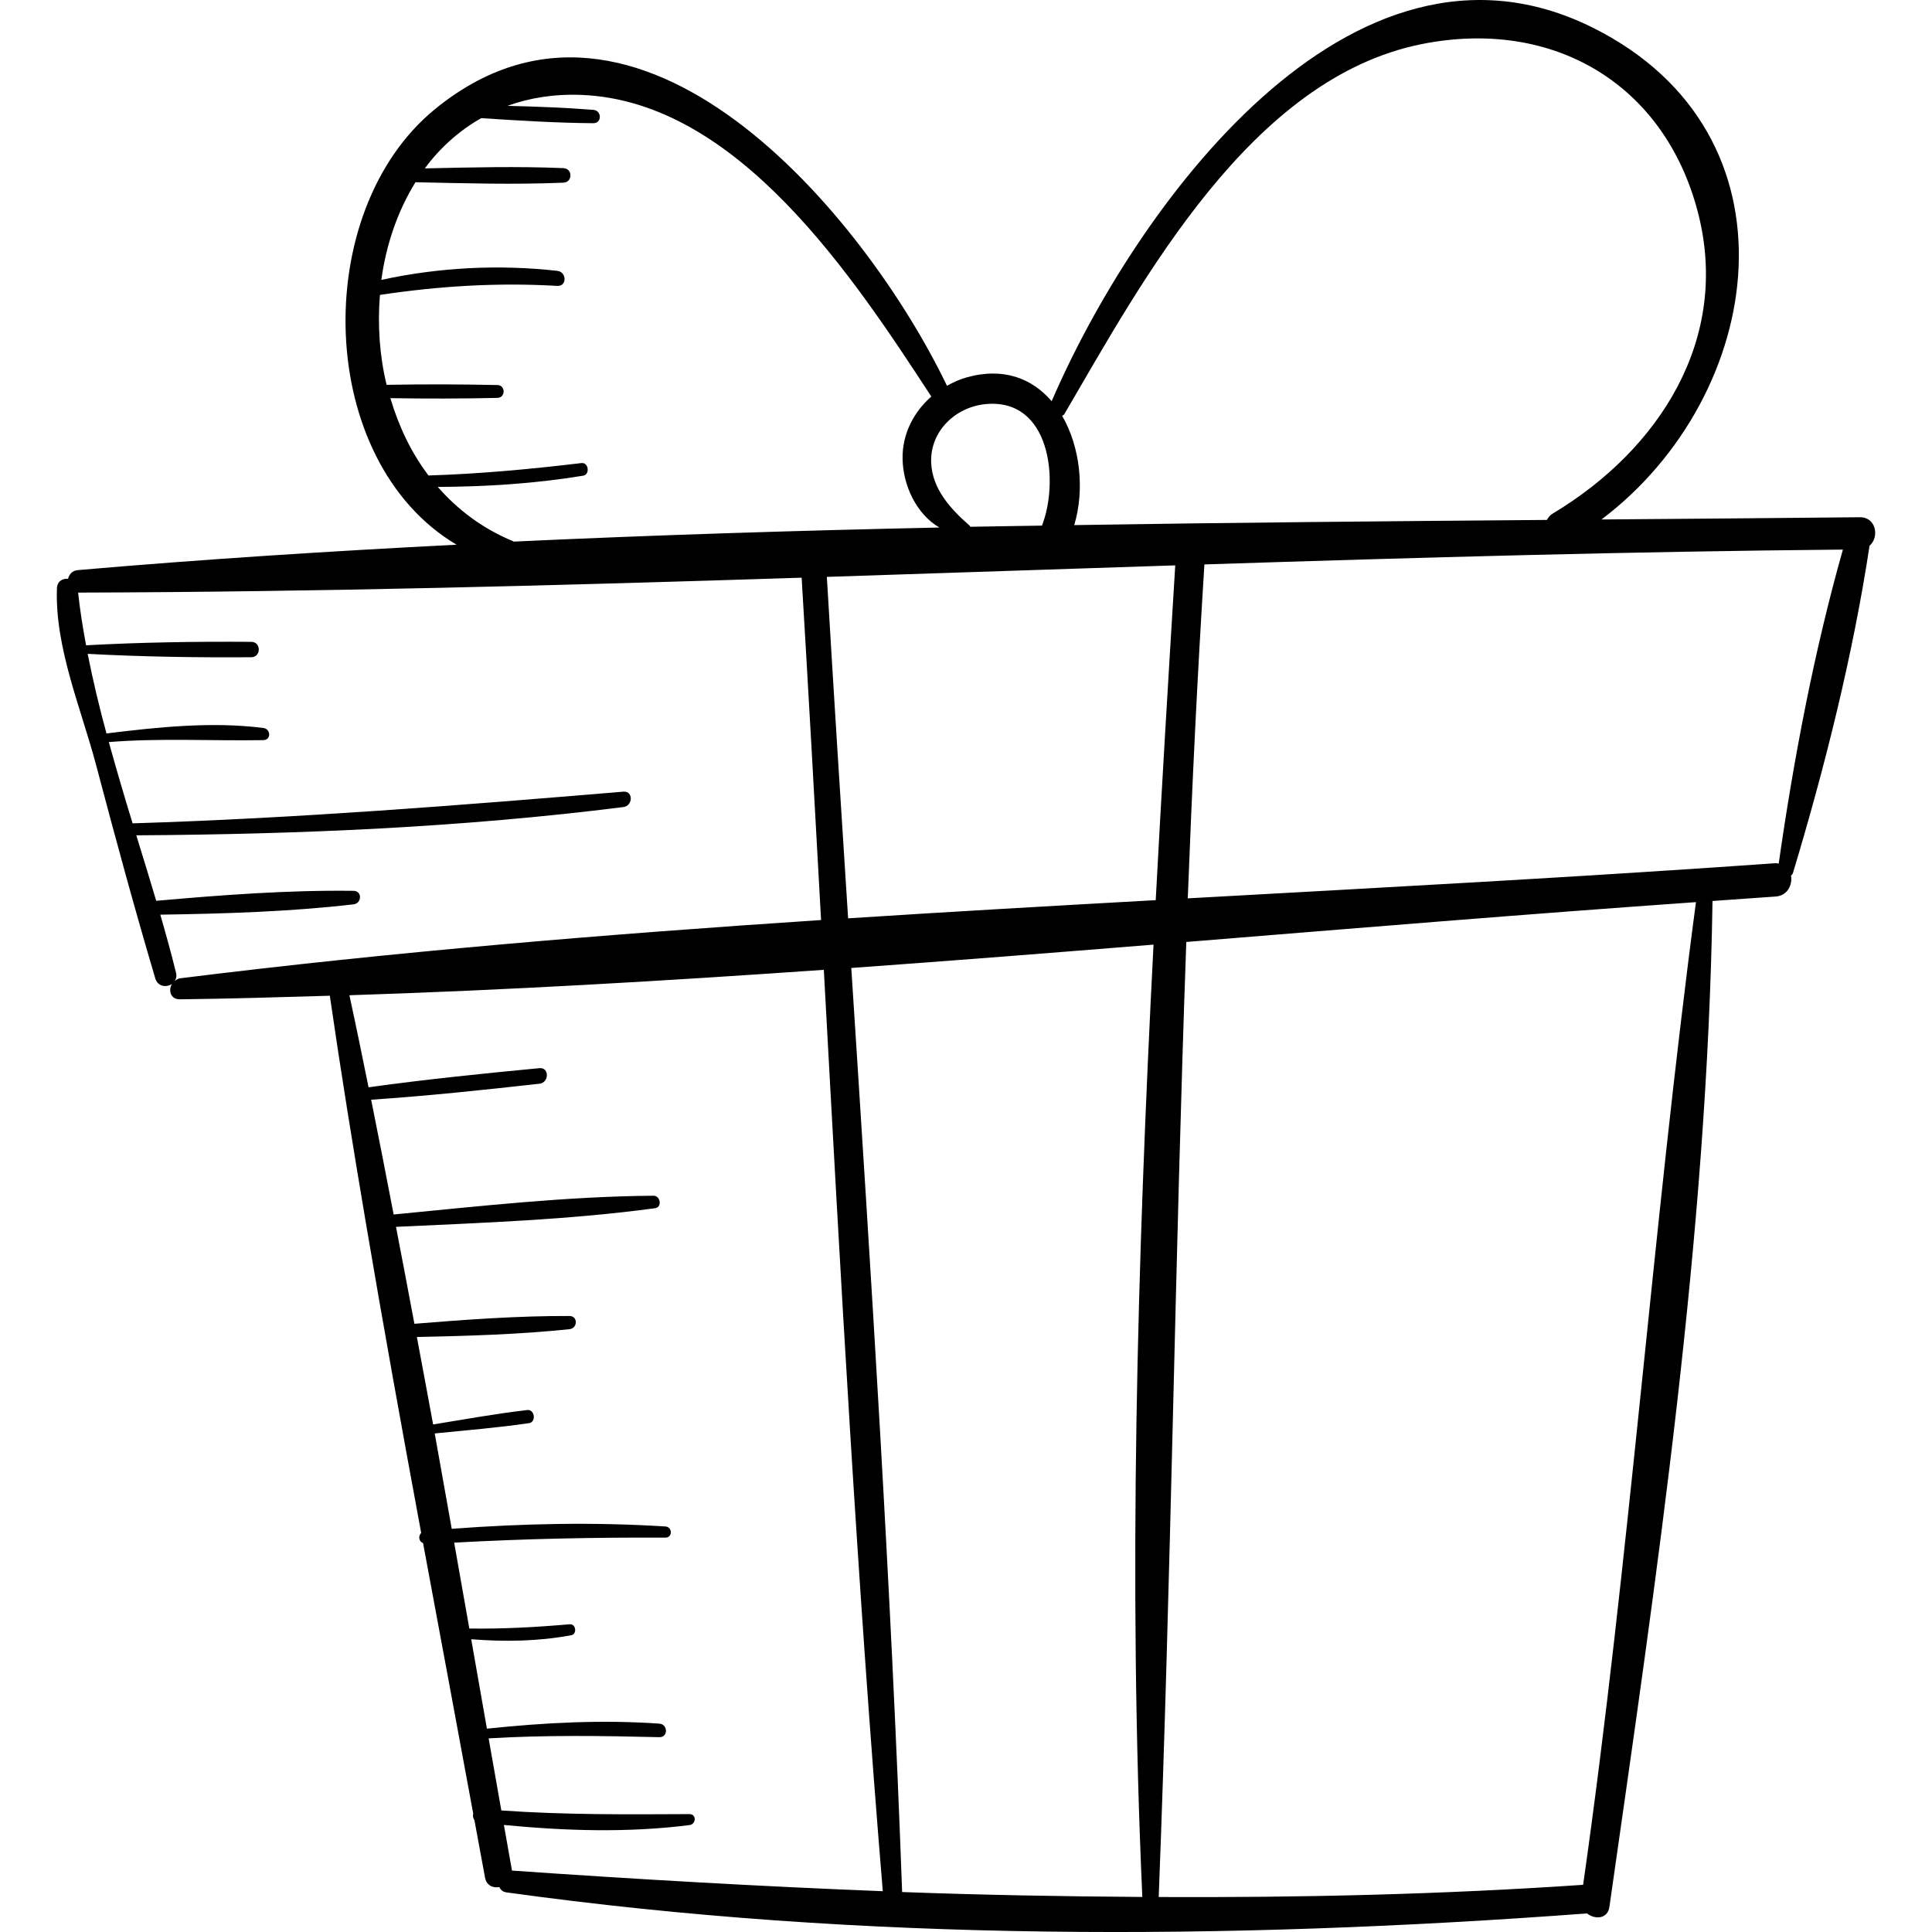
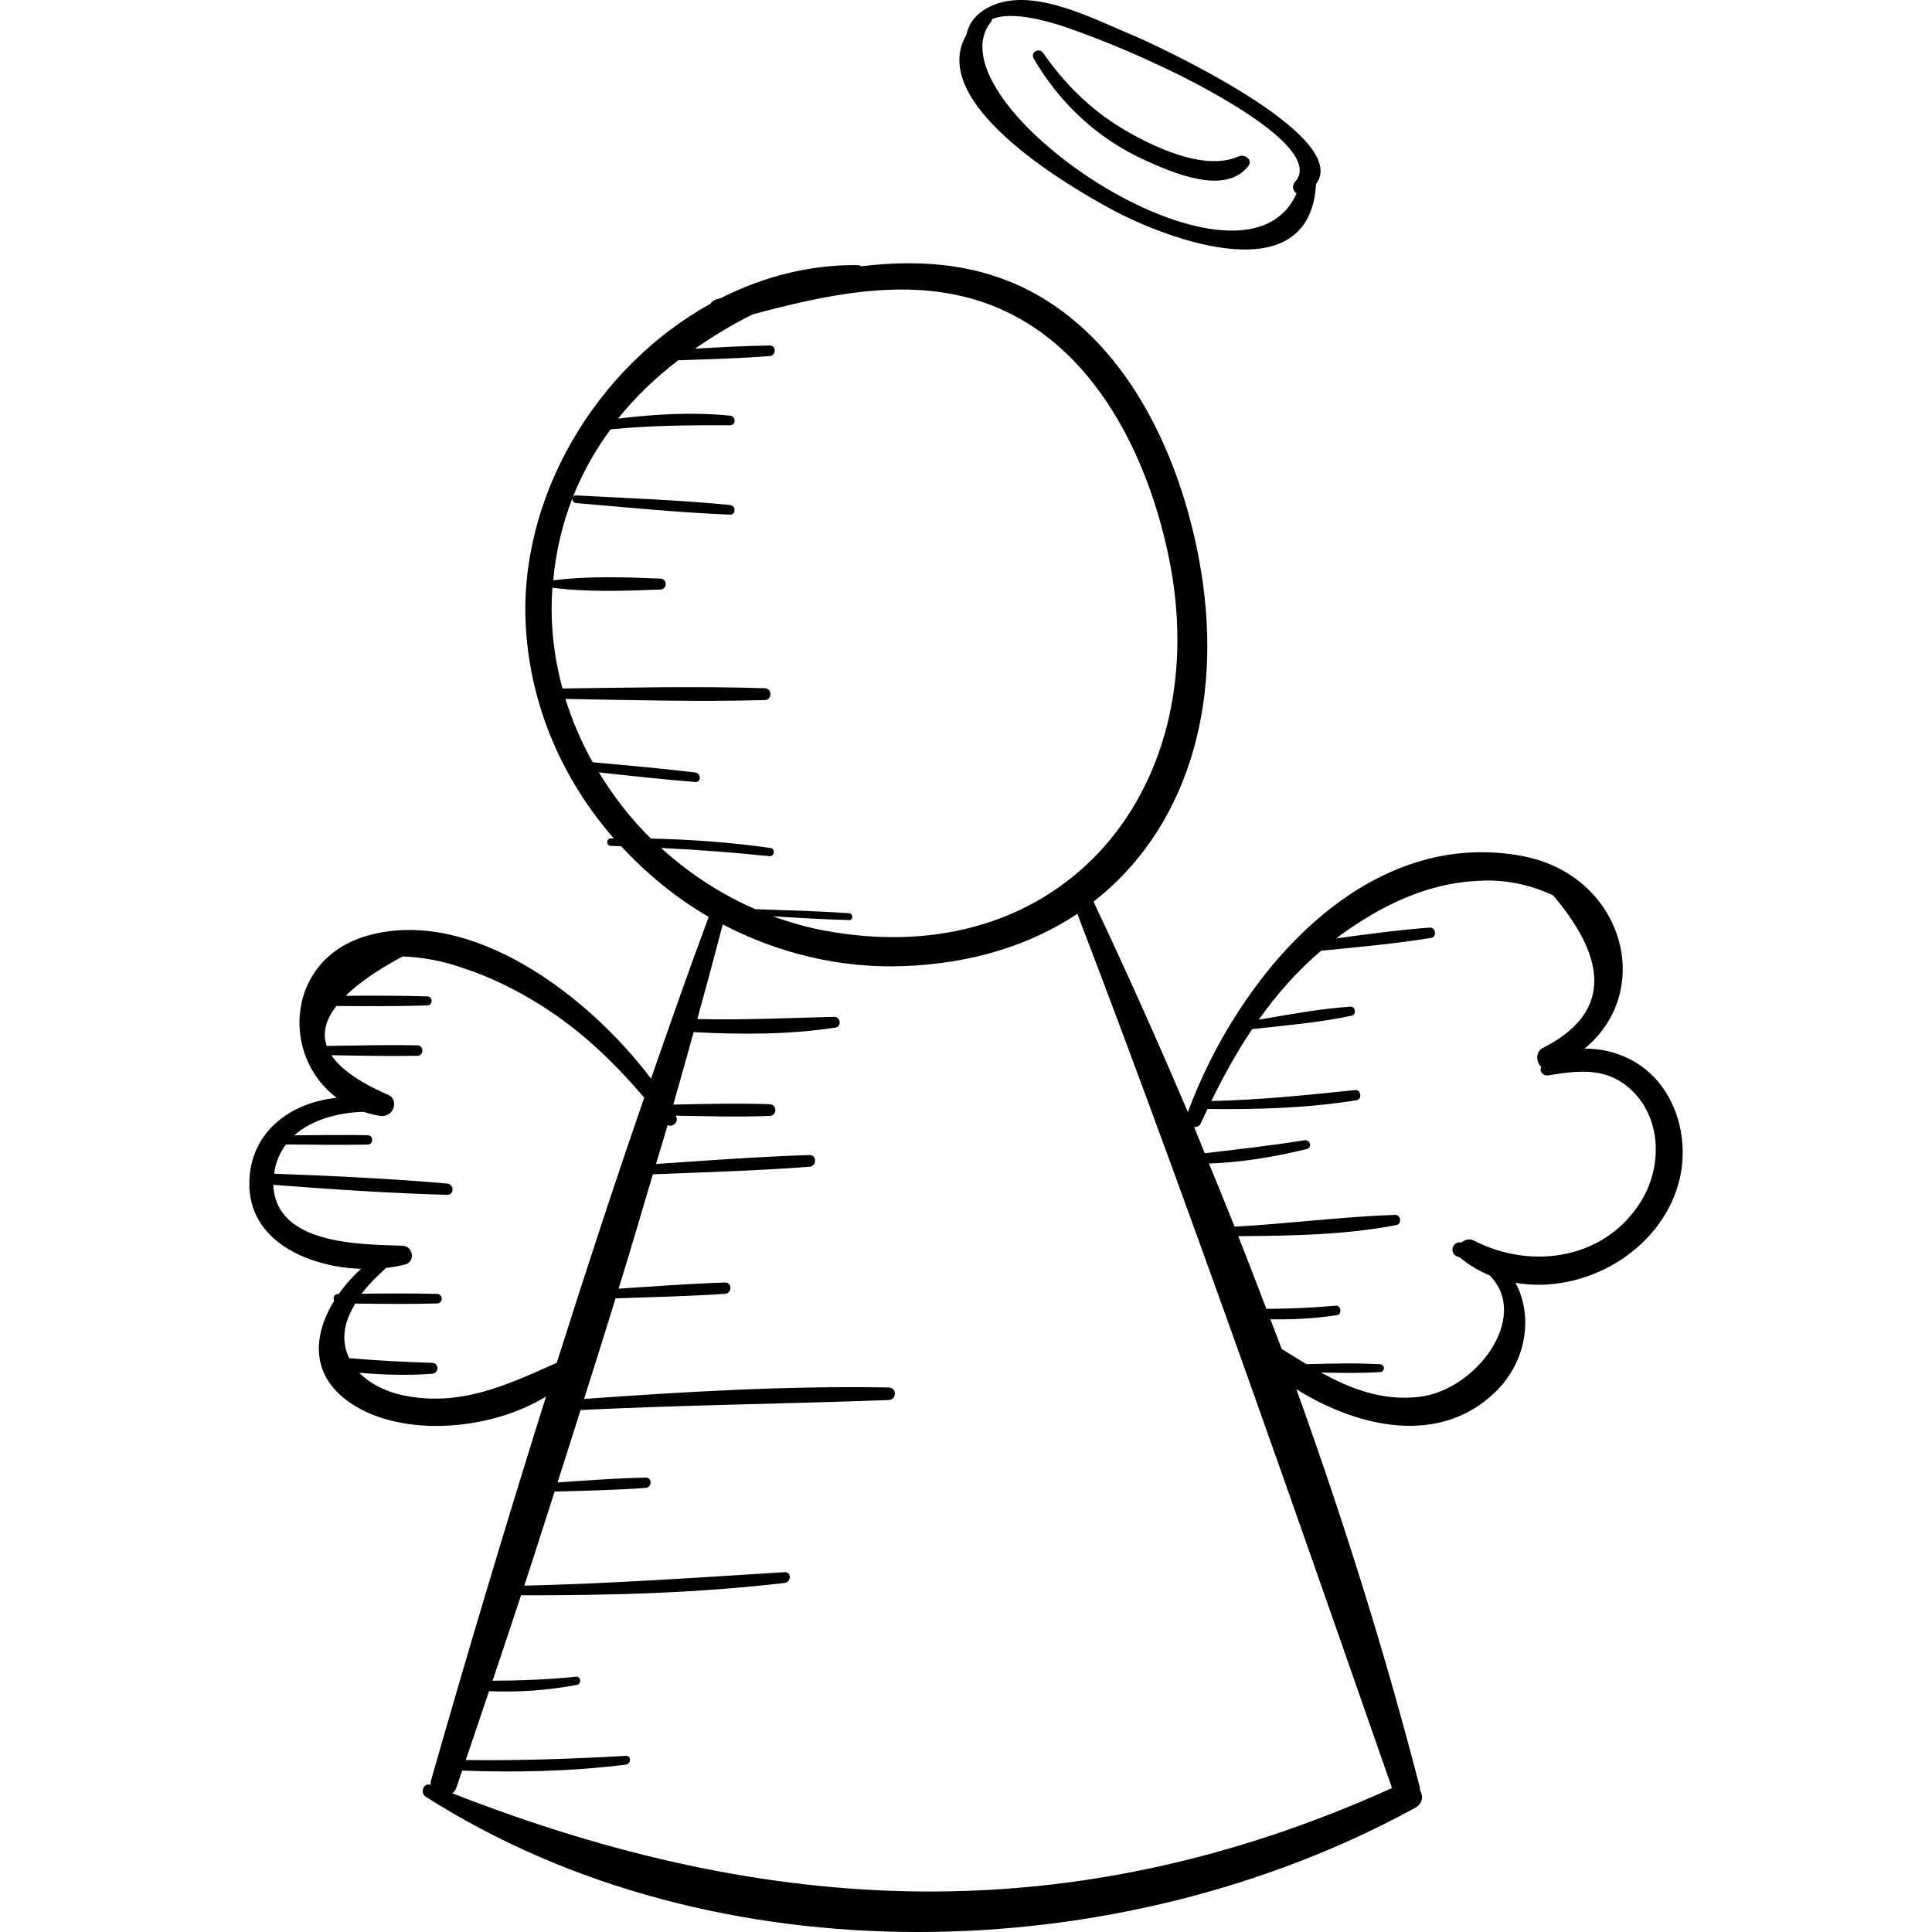
- <svg xmlns="http://www.w3.org/2000/svg" fill="currentColor" version="1.1" id="Capa_1" viewBox="0 0 216.651 216.651" xml:space="preserve">
+ <svg xmlns="http://www.w3.org/2000/svg" fill="currentColor" version="1.1" id="Capa_1" viewBox="0 0 263.849 263.849" xml:space="preserve">
  <g>
-     <path d="M208.558,58.002c-9.634,0.102-19.306,0.173-28.97,0.25c18.399-13.878,22.926-43.227-0.962-55.142   c-27.28-13.607-51.526,20.589-60.694,41.884c-2.16-2.529-5.386-3.864-9.606-2.654c-0.754,0.216-1.46,0.544-2.135,0.92   C96.938,24.015,71.507-6.405,48.736,12.275C34.728,23.767,35.362,51.689,51.2,61.082c-14.194,0.725-28.365,1.624-42.482,2.85   c-0.641,0.056-0.962,0.497-1.094,0.98c-0.594-0.067-1.211,0.259-1.24,1.072c-0.238,6.651,2.719,13.469,4.406,19.852   c2.113,7.994,4.273,15.957,6.625,23.885c0.275,0.928,1.256,1.035,1.864,0.618c-0.413,0.704-0.179,1.734,0.9,1.722   c5.598-0.065,11.202-0.234,16.806-0.402c1.23,8.487,2.602,16.959,4.035,25.424c-0.003,0.045,0.015,0.078,0.02,0.121   c1.96,11.579,4.049,23.141,6.19,34.693c-0.347,0.362-0.264,0.971,0.211,1.143c1.877,10.115,3.767,20.226,5.624,30.334   c-0.054,0.245-0.035,0.51,0.133,0.72c0.394,2.146,0.8,4.292,1.189,6.438c0.166,0.918,0.905,1.21,1.613,1.083   c0.133,0.298,0.375,0.533,0.773,0.589c40.048,5.575,80.934,5.364,121.196,2.365c0.874,0.703,2.31,0.641,2.507-0.736   c5.315-37.214,10.993-75.151,11.561-112.797c2.355-0.163,4.714-0.344,7.068-0.499c1.353-0.089,1.915-1.323,1.737-2.351   c0.071-0.09,0.168-0.133,0.209-0.269c3.584-11.883,6.73-24.428,8.597-36.72C210.758,60.26,210.415,57.982,208.558,58.002z    M119.348,46.449c8.863-15.175,20.946-37.668,40.059-41.5c14.686-2.945,27.246,4.395,30.995,18.867   c3.675,14.186-4.33,26.607-16.281,33.775c-0.323,0.194-0.515,0.445-0.653,0.713c-17.649,0.141-35.32,0.294-53.005,0.58   c1.186-3.962,0.675-8.765-1.359-12.255C119.185,46.566,119.29,46.549,119.348,46.449z M110.485,45.32   c7.337-0.738,8.299,8.642,6.359,13.622c-2.68,0.046-5.359,0.076-8.039,0.13c-0.026-0.04-0.029-0.089-0.068-0.123   c-2.13-1.857-4.231-4.136-4.32-7.135C104.315,48.347,107.139,45.657,110.485,45.32z M49.092,54.605   c5.47-0.035,10.894-0.369,16.301-1.262c0.792-0.131,0.617-1.512-0.191-1.415c-5.702,0.681-11.41,1.213-17.151,1.392   c-1.953-2.574-3.347-5.544-4.277-8.672c4.002,0.068,8.001,0.059,12.005-0.029c0.927-0.02,0.929-1.421,0-1.441   c-4.144-0.091-8.284-0.101-12.427-0.023c-0.796-3.29-1.021-6.724-0.748-10.083c6.623-0.997,13.158-1.405,19.895-1.012   c1.101,0.064,1.056-1.57,0-1.688c-6.586-0.733-13.259-0.394-19.736,1.014c0.534-3.951,1.827-7.722,3.827-10.951   c5.527,0.117,11.076,0.281,16.592,0.05c1.049-0.044,1.051-1.587,0-1.631c-5.168-0.217-10.362-0.084-15.542,0.029   c1.692-2.295,3.817-4.209,6.321-5.634c4.188,0.27,8.384,0.536,12.58,0.567c0.976,0.007,0.949-1.422,0-1.498   c-3.203-0.255-6.417-0.365-9.632-0.45c2.464-0.892,5.227-1.348,8.308-1.224c17.512,0.704,30.428,20.358,39.22,33.824   c-1.986,1.735-3.265,4.211-3.224,6.965c0.045,3.011,1.555,6.216,4.124,7.723c-15.93,0.342-31.851,0.837-47.74,1.578   c-0.032-0.015-0.05-0.04-0.084-0.054C54.121,59.279,51.328,57.165,49.092,54.605z M20.18,109.708   c-0.256,0.032-0.415,0.181-0.586,0.314c0.165-0.246,0.236-0.567,0.144-0.942c-0.527-2.154-1.132-4.328-1.762-6.511   c7.206-0.109,14.508-0.329,21.663-1.157c0.945-0.109,1.002-1.505,0-1.517c-7.352-0.091-14.796,0.47-22.12,1.121   c-0.719-2.435-1.478-4.886-2.236-7.345c18.264-0.113,36.495-0.883,54.627-3.169c1.074-0.135,1.125-1.819,0-1.726   c-18.336,1.531-36.646,2.987-55.04,3.553c-0.932-3.029-1.824-6.071-2.667-9.115c5.804-0.464,11.523-0.119,17.325-0.216   c0.904-0.015,0.847-1.257,0-1.365c-5.745-0.732-11.794-0.099-17.517,0.605c-0.028,0.004-0.038,0.028-0.064,0.035   c-0.81-2.985-1.529-5.972-2.116-8.952c6.102,0.328,12.245,0.424,18.354,0.38c1.11-0.008,1.112-1.718,0-1.726   c-6.168-0.044-12.371,0.05-18.532,0.387c-0.367-1.974-0.687-3.945-0.892-5.91c27.039-0.07,54.085-0.8,81.134-1.671   c0.766,12.789,1.479,25.588,2.179,38.391C68.005,104.763,43.992,106.735,20.18,109.708z M57.401,209.763   c-0.003-0.023,0.005-0.041,0.001-0.064c-0.304-1.681-0.594-3.368-0.895-5.05c6.931,0.666,13.873,0.888,20.805,0.014   c0.762-0.096,0.818-1.237,0-1.232c-7.052,0.037-14.067,0.088-21.094-0.41c-0.48-2.692-0.949-5.39-1.424-8.084   c6.385-0.383,12.761-0.287,19.152-0.133c0.984,0.024,0.965-1.449,0-1.517c-6.467-0.456-12.903-0.114-19.344,0.563   c-0.589-3.342-1.175-6.686-1.762-10.03c3.737,0.302,7.529,0.24,11.213-0.448c0.686-0.128,0.538-1.29-0.166-1.229   c-3.774,0.327-7.488,0.533-11.258,0.477c-0.563-3.21-1.133-6.42-1.699-9.63c7.887-0.437,15.795-0.599,23.691-0.563   c0.812,0.004,0.798-1.201,0-1.251c-8.027-0.505-15.971-0.336-23.964,0.262c-0.63-3.567-1.27-7.131-1.91-10.696   c3.529-0.349,7.07-0.641,10.58-1.153c0.826-0.12,0.641-1.569-0.199-1.471c-3.536,0.411-7.047,1.046-10.56,1.618   c-0.589-3.274-1.22-6.539-1.823-9.81c5.711-0.116,11.438-0.281,17.114-0.874c0.926-0.096,0.973-1.475,0-1.479   c-5.798-0.02-11.605,0.404-17.389,0.873c-0.671-3.627-1.374-7.248-2.064-10.87c9.697-0.455,19.445-0.785,29.063-2.092   c0.805-0.109,0.594-1.403-0.189-1.397c-9.729,0.075-19.451,1.167-29.137,2.103c-0.822-4.294-1.661-8.585-2.523-12.869   c6.303-0.427,12.596-1.091,18.873-1.794c1.098-0.123,1.125-1.851,0-1.745c-6.396,0.607-12.798,1.259-19.163,2.146   c-0.698-3.445-1.404-6.889-2.149-10.323c17.716-0.569,35.457-1.608,53.201-2.852c1.881,34.467,3.765,68.951,6.612,103.323   C85.164,211.534,71.318,210.733,57.401,209.763z M128.098,212.722c-8.98-0.062-17.955-0.22-26.935-0.553   c-1.249-34.549-3.475-69.094-5.701-103.623c11.3-0.808,22.598-1.705,33.892-2.618C127.526,141.52,126.5,177.268,128.098,212.722z    M95.106,102.98c-0.822-12.766-1.629-25.53-2.384-38.29c13.022-0.424,26.046-0.865,39.069-1.291   c-0.765,12.478-1.522,24.998-2.191,37.542C118.1,101.581,106.598,102.237,95.106,102.98z M177.529,211.36   c-15.938,1.088-31.777,1.442-47.594,1.37c1.387-35.714,1.814-71.405,3.094-107.099c19.078-1.548,38.14-3.131,57.153-4.468   C185.311,137.817,182.752,174.713,177.529,211.36z M199.46,96.846c-0.121-0.014-0.221-0.057-0.357-0.048   c-21.882,1.55-43.887,2.723-65.908,3.942c0.477-12.481,1.075-24.963,1.866-37.447c23.865-0.771,47.732-1.449,71.598-1.663   C203.424,73.054,201.136,85.122,199.46,96.846z" />
+     <path d="M224.408,145.787c-2.187-1.653-5.173-2.644-8.025-2.561c9.752-7.997,5.282-23.793-8.591-26.34   c-21.869-4.016-38.881,16.834-45.569,34.996c-4.122-9.712-8.426-19.309-12.883-28.744c12.464-9.702,17.782-26.404,14.673-45.231   c-2.285-13.834-8.757-29.13-21.086-36.872c-7.92-4.973-16.62-5.722-25.352-4.666c-0.104-0.094-0.237-0.163-0.409-0.165   c-6.618-0.076-12.959,1.592-18.712,4.5c-0.197,0.057-0.397,0.113-0.594,0.17c-0.407,0.118-0.669,0.353-0.857,0.627   C81.446,50.1,70.66,67.983,71.829,85.914c0.713,10.933,5.19,20.79,11.994,28.58c-0.134,0.001-0.267-0.004-0.4-0.002   c-0.662,0.007-0.663,1.021,0,1.029c0.475,0.006,0.949,0.049,1.424,0.059c3.49,3.766,7.483,7.061,11.939,9.635   c-2.717,7.304-5.298,14.699-7.878,22.094c-8.694-11.548-24.701-23.468-38.68-19.54c-11.196,3.146-11.952,16.422-4.234,22.16   c-6.192,0.616-11.842,4.542-11.945,11.601c-0.116,7.921,7.948,11.5,15.265,11.756c-1.135,1.02-2.174,2.188-3.057,3.436   c-0.037,0-0.073,0.001-0.11,0.001c-0.548,0.006-0.697,0.553-0.514,0.93c-2.865,4.623-3.347,10.161,2.221,13.95   c7.046,4.794,19.152,3.763,26.715-0.876c-5.486,17.457-10.72,34.979-15.708,52.433c-0.063,0.219-0.059,0.413-0.051,0.605   c-0.002-0.001-0.003-0.001-0.005-0.002c-0.954-0.387-1.476,1.092-0.676,1.603c39.436,25.143,94.763,23.639,135.121,1.532   c1.073-0.588,1.14-1.641,0.673-2.427c-0.009-0.125,0.011-0.238-0.024-0.374c-4.688-18.22-10.396-36.414-16.857-54.377   c8.424,5.265,19.65,7.82,27.273,0.285c4.218-4.17,5.059-10.308,2.656-14.819c9.21,1.632,19.653-4.164,22.268-13.59   C230.787,156.009,229.139,149.363,224.408,145.787z M90.28,115.806c4.952,0.245,9.898,0.601,14.832,1.128   c0.634,0.068,0.79-1.033,0.152-1.123c-5.45-0.774-10.896-1.171-16.375-1.289c-2.744-2.7-5.107-5.76-7.108-9.041   c4.387,0.481,8.769,0.966,13.169,1.313c0.843,0.066,0.81-1.199,0-1.296c-4.661-0.562-9.331-0.977-14.007-1.396   c-1.539-2.738-2.788-5.638-3.721-8.652c9.064,0.161,18.151,0.402,27.211,0.16c1.043-0.028,1.043-1.588,0-1.62   c-9.192-0.289-18.415-0.082-27.613,0.035c-1.157-4.252-1.687-8.712-1.412-13.286c0.01-0.162,0.035-0.314,0.046-0.474   c4.792,0.622,9.927,0.438,14.746,0.242c0.956-0.039,0.958-1.448,0-1.487c-4.784-0.195-9.883-0.374-14.648,0.233   c0.75-8.089,3.617-14.885,7.828-20.613c5.43-0.549,10.851-0.578,16.307-0.561c0.862,0.003,0.827-1.233,0-1.316   c-5.112-0.508-10.204-0.21-15.285,0.407c2.383-2.972,5.16-5.62,8.225-7.971c4.164-0.135,8.33-0.255,12.483-0.567   c0.918-0.069,0.943-1.464,0-1.449c-3.4,0.053-6.797,0.238-10.193,0.436c2.491-1.72,5.094-3.315,7.864-4.683   c9.937-2.66,20.665-5.023,30.662-1.925c15.241,4.724,23.083,20.428,26.113,34.782c6.671,31.6-14.263,57.406-47.025,51.286   c-2.387-0.446-4.707-1.12-6.966-1.943c3.461,0.216,6.923,0.428,10.389,0.515c0.606,0.015,0.594-0.893,0-0.934   c-4.256-0.296-8.524-0.406-12.788-0.549C98.428,122.122,94.081,119.258,90.28,115.806z M55.171,190.585   c-2.26-0.45-4.536-1.515-6.111-3.11c3.309,0.29,6.612,0.389,9.964,0.133c0.945-0.072,0.967-1.456,0-1.487   c-3.785-0.12-7.569-0.309-11.341-0.64c-0.633-1.312-0.88-2.824-0.439-4.562c0.267-1.05,0.736-1.993,1.277-2.895   c3.727,0.046,7.454,0.096,11.18-0.016c0.834-0.025,0.835-1.271,0-1.296c-3.44-0.104-6.882-0.068-10.322-0.026   c0.976-1.282,2.149-2.437,3.345-3.53c0.907-0.104,1.786-0.25,2.596-0.464c1.452-0.383,1.106-2.512-0.347-2.565   c-5.82-0.211-17.32-0.111-17.65-8.318c7.894,0.606,15.825,1.15,23.737,1.365c1.006,0.028,0.976-1.459,0-1.544   c-7.847-0.682-15.748-1.045-23.621-1.339c0.194-1.583,0.787-2.895,1.626-3.998c3.717,0.038,7.43,0.081,11.148,0.017   c0.822-0.014,0.823-1.263,0-1.277c-3.343-0.057-6.684-0.017-10.026,0.015c2.419-2.153,6.046-3.12,9.466-3.21   c0.707,0.234,1.446,0.428,2.235,0.556c1.931,0.313,2.795-2.444,0.826-2.996c-3.732-1.67-6.215-3.433-7.455-5.288   c3.91,0.067,7.821,0.145,11.731,0.076c0.92-0.016,0.921-1.413,0-1.43c-4.121-0.073-8.242,0.017-12.363,0.086   c-0.623-1.74-0.158-3.561,1.311-5.456c4.137,0.036,8.268,0.051,12.407-0.073c0.797-0.024,0.798-1.215,0-1.239   c-3.718-0.111-7.43-0.107-11.145-0.081c1.77-1.73,4.328-3.518,7.78-5.372c2.874,0.108,5.654,0.646,8.341,1.614   c3.641,1.17,7.28,2.998,10.511,5.025c5.499,3.45,10.017,7.798,14.149,12.643c-4.157,12.002-8.106,24.111-11.959,36.249   c-0.048,0.016-0.096,0.015-0.144,0.036C69.061,189.227,62.873,192.118,55.171,190.585z M190.104,244.192   c-43.521,19.659-84.731,17.771-128.321,0.716c0.228-0.199,0.43-0.443,0.551-0.792c0.264-0.767,0.521-1.543,0.784-2.31   c7.486,0.281,14.888,0.111,22.338-0.812c0.745-0.092,0.789-1.246,0-1.201c-7.273,0.416-14.563,0.662-21.849,0.573   c1.071-3.124,2.118-6.275,3.18-9.41c4.046,0.179,8.047-0.111,12.041-0.865c0.615-0.116,0.484-1.169-0.149-1.105   c-3.8,0.385-7.6,0.528-11.411,0.55c1.311-3.879,2.598-7.778,3.891-11.671c12.018,0.024,24.058-0.284,35.998-1.688   c0.914-0.107,0.961-1.527,0-1.468c-11.861,0.735-23.684,1.563-35.56,1.84c1.415-4.268,2.757-8.571,4.147-12.853   c4.144-0.108,8.292-0.191,12.426-0.494c0.895-0.065,0.918-1.43,0-1.41c-4.013,0.087-8.019,0.382-12.024,0.66   c1.065-3.289,2.088-6.594,3.139-9.889c14.028-0.682,28.062-0.843,42.094-1.363c1.101-0.041,1.108-1.696,0-1.716   c-13.881-0.245-27.768,0.575-41.613,1.565c1.457-4.577,2.881-9.163,4.305-13.749c0.012,0,0.016,0.012,0.028,0.011   c4.97-0.169,9.946-0.278,14.908-0.615c0.981-0.066,1.002-1.575,0-1.544c-4.848,0.152-9.687,0.52-14.526,0.837   c1.608-5.194,3.141-10.406,4.682-15.616c7.128-0.282,14.268-0.494,21.379-1.029c1.015-0.076,1.041-1.634,0-1.601   c-6.991,0.219-13.976,0.749-20.956,1.219c0.523-1.779,1.087-3.548,1.598-5.329c0.644,0.402,1.566-0.421,1.143-1.168   c-0.019-0.034-0.043-0.07-0.063-0.104c4.283,0.089,8.569,0.196,12.848,0.043c1.03-0.037,1.032-1.564,0-1.601   c-4.383-0.156-8.774-0.04-13.16,0.049c0.937-3.297,1.859-6.596,2.776-9.895c6.49,0.336,12.974,0.362,19.412-0.628   c0.835-0.129,0.627-1.481-0.198-1.46c-6.247,0.152-12.467,0.455-18.712,0.297c1.189-4.306,2.355-8.612,3.475-12.92   c7.485,3.909,15.961,6.029,24.747,5.693c9.421-0.361,17.35-2.924,23.675-7.139c4.295,11.177,8.46,22.377,12.566,33.589   c-0.001,0.071,0.02,0.087,0.056,0.154C170.162,186.984,180.102,215.532,190.104,244.192z M224.287,163.764   c-4.786,8.167-15.029,9.779-22.979,5.666c-0.613-0.317-1.277-0.128-1.745,0.267c-1.232-0.261-1.712,1.51-0.509,1.909   c0.141,0.047,0.244,0.11,0.381,0.16c0.016,0.014,0.02,0.031,0.037,0.044c1.238,1.009,2.577,1.796,3.977,2.38   c5.602,5.648-1.856,15.695-9.659,16.582c-4.995,0.568-9.288-1.076-13.38-3.332c2.694,0.062,5.39,0.106,8.068-0.057   c0.686-0.042,0.687-1.026,0-1.067c-3.338-0.203-6.704-0.091-10.057-0.016c-1.134-0.679-2.261-1.379-3.386-2.082   c-0.5-1.355-1.037-2.696-1.545-4.048c3.038,0.056,6.064-0.092,9.097-0.563c0.726-0.113,0.563-1.359-0.175-1.292   c-3.156,0.288-6.309,0.417-9.467,0.43c-1.255-3.318-2.544-6.623-3.839-9.924c7.191-0.052,14.602-0.157,21.605-1.521   c0.782-0.152,0.602-1.412-0.187-1.385c-7.311,0.246-14.598,1.21-21.92,1.607c-1.139-2.887-2.327-5.749-3.501-8.618   c4.514-0.158,9.129-0.935,13.367-1.987c0.789-0.196,0.441-1.32-0.329-1.195c-4.527,0.734-9.071,1.225-13.609,1.776   c-0.491-1.19-0.955-2.395-1.455-3.581c0.363,0.012,0.716-0.086,0.898-0.485c0.304-0.667,0.626-1.321,0.94-1.98   c6.798,0.088,13.64-0.119,20.362-1.2c0.777-0.125,0.604-1.468-0.188-1.385c-6.559,0.682-13.064,1.352-19.659,1.5   c1.668-3.418,3.496-6.713,5.572-9.818c4.53-0.511,9.139-0.887,13.584-1.835c0.686-0.146,0.544-1.284-0.167-1.236   c-4.182,0.284-8.362,1.072-12.513,1.783c2.433-3.447,5.223-6.619,8.501-9.418c5.03-0.498,10.071-0.953,15.06-1.758   c0.79-0.128,0.612-1.463-0.19-1.404c-4.269,0.314-8.515,0.891-12.759,1.472c0.192-0.145,0.363-0.306,0.559-0.448   c5.398-3.919,11.647-7.034,18.463-7.388c3.641-0.285,7.164,0.369,10.569,1.962c7.961,9.405,7.469,16.365-1.475,20.877   c-0.971,0.558-0.835,1.906-0.154,2.542c-0.312,0.596,0.257,1.275,0.937,1.166c4.294-0.694,8.221-1.211,11.652,2.269   C226.9,153.019,226.923,159.267,224.287,163.764z" />
+     <path d="M154.623,4.78c-5.067-2.083-13.184-6.459-18.94-4.101c-2.113,0.866-3.355,2.306-3.67,4.013   c-5.513,9.244,13.437,20.491,19.868,23.941c7.706,4.134,27.021,11.364,27.846-3.491C184.804,18.441,157.104,5.8,154.623,4.78z    M135.368,2.943c0.091-0.113,0.094-0.227,0.118-0.341c3.585-1.462,10.613,1.293,12.342,1.928c3.877,1.425,7.695,3.07,11.426,4.839   c2.864,1.357,22.001,10.654,17.592,15.497c-0.489,0.537-0.253,1.226,0.225,1.557C169.566,43.188,126.473,13.94,135.368,2.943z" />
+     <path d="M169.174,21.35c-4.74,2.141-11.986-1.438-15.957-3.826c-4.329-2.602-7.883-6.151-10.75-10.287   c-0.545-0.786-1.797-0.089-1.3,0.76c3.57,6.106,8.697,10.926,15.172,13.87c3.817,1.735,10.995,4.888,14.153,0.799   C171.151,21.813,169.93,21.009,169.174,21.35z" />
+     <path d="M99.687,68.966c-6.981-0.684-14.001-0.934-21.005-1.309c-0.679-0.036-0.665,0.993,0,1.048   c6.995,0.586,13.99,1.3,21.005,1.576C100.546,70.315,100.515,69.048,99.687,68.966z" />
  </g>
  <g />
  <g />
  <g />
  <g />
  <g />
  <g />
  <g />
  <g />
  <g />
  <g />
  <g />
  <g />
  <g />
  <g />
  <g />
</svg>
